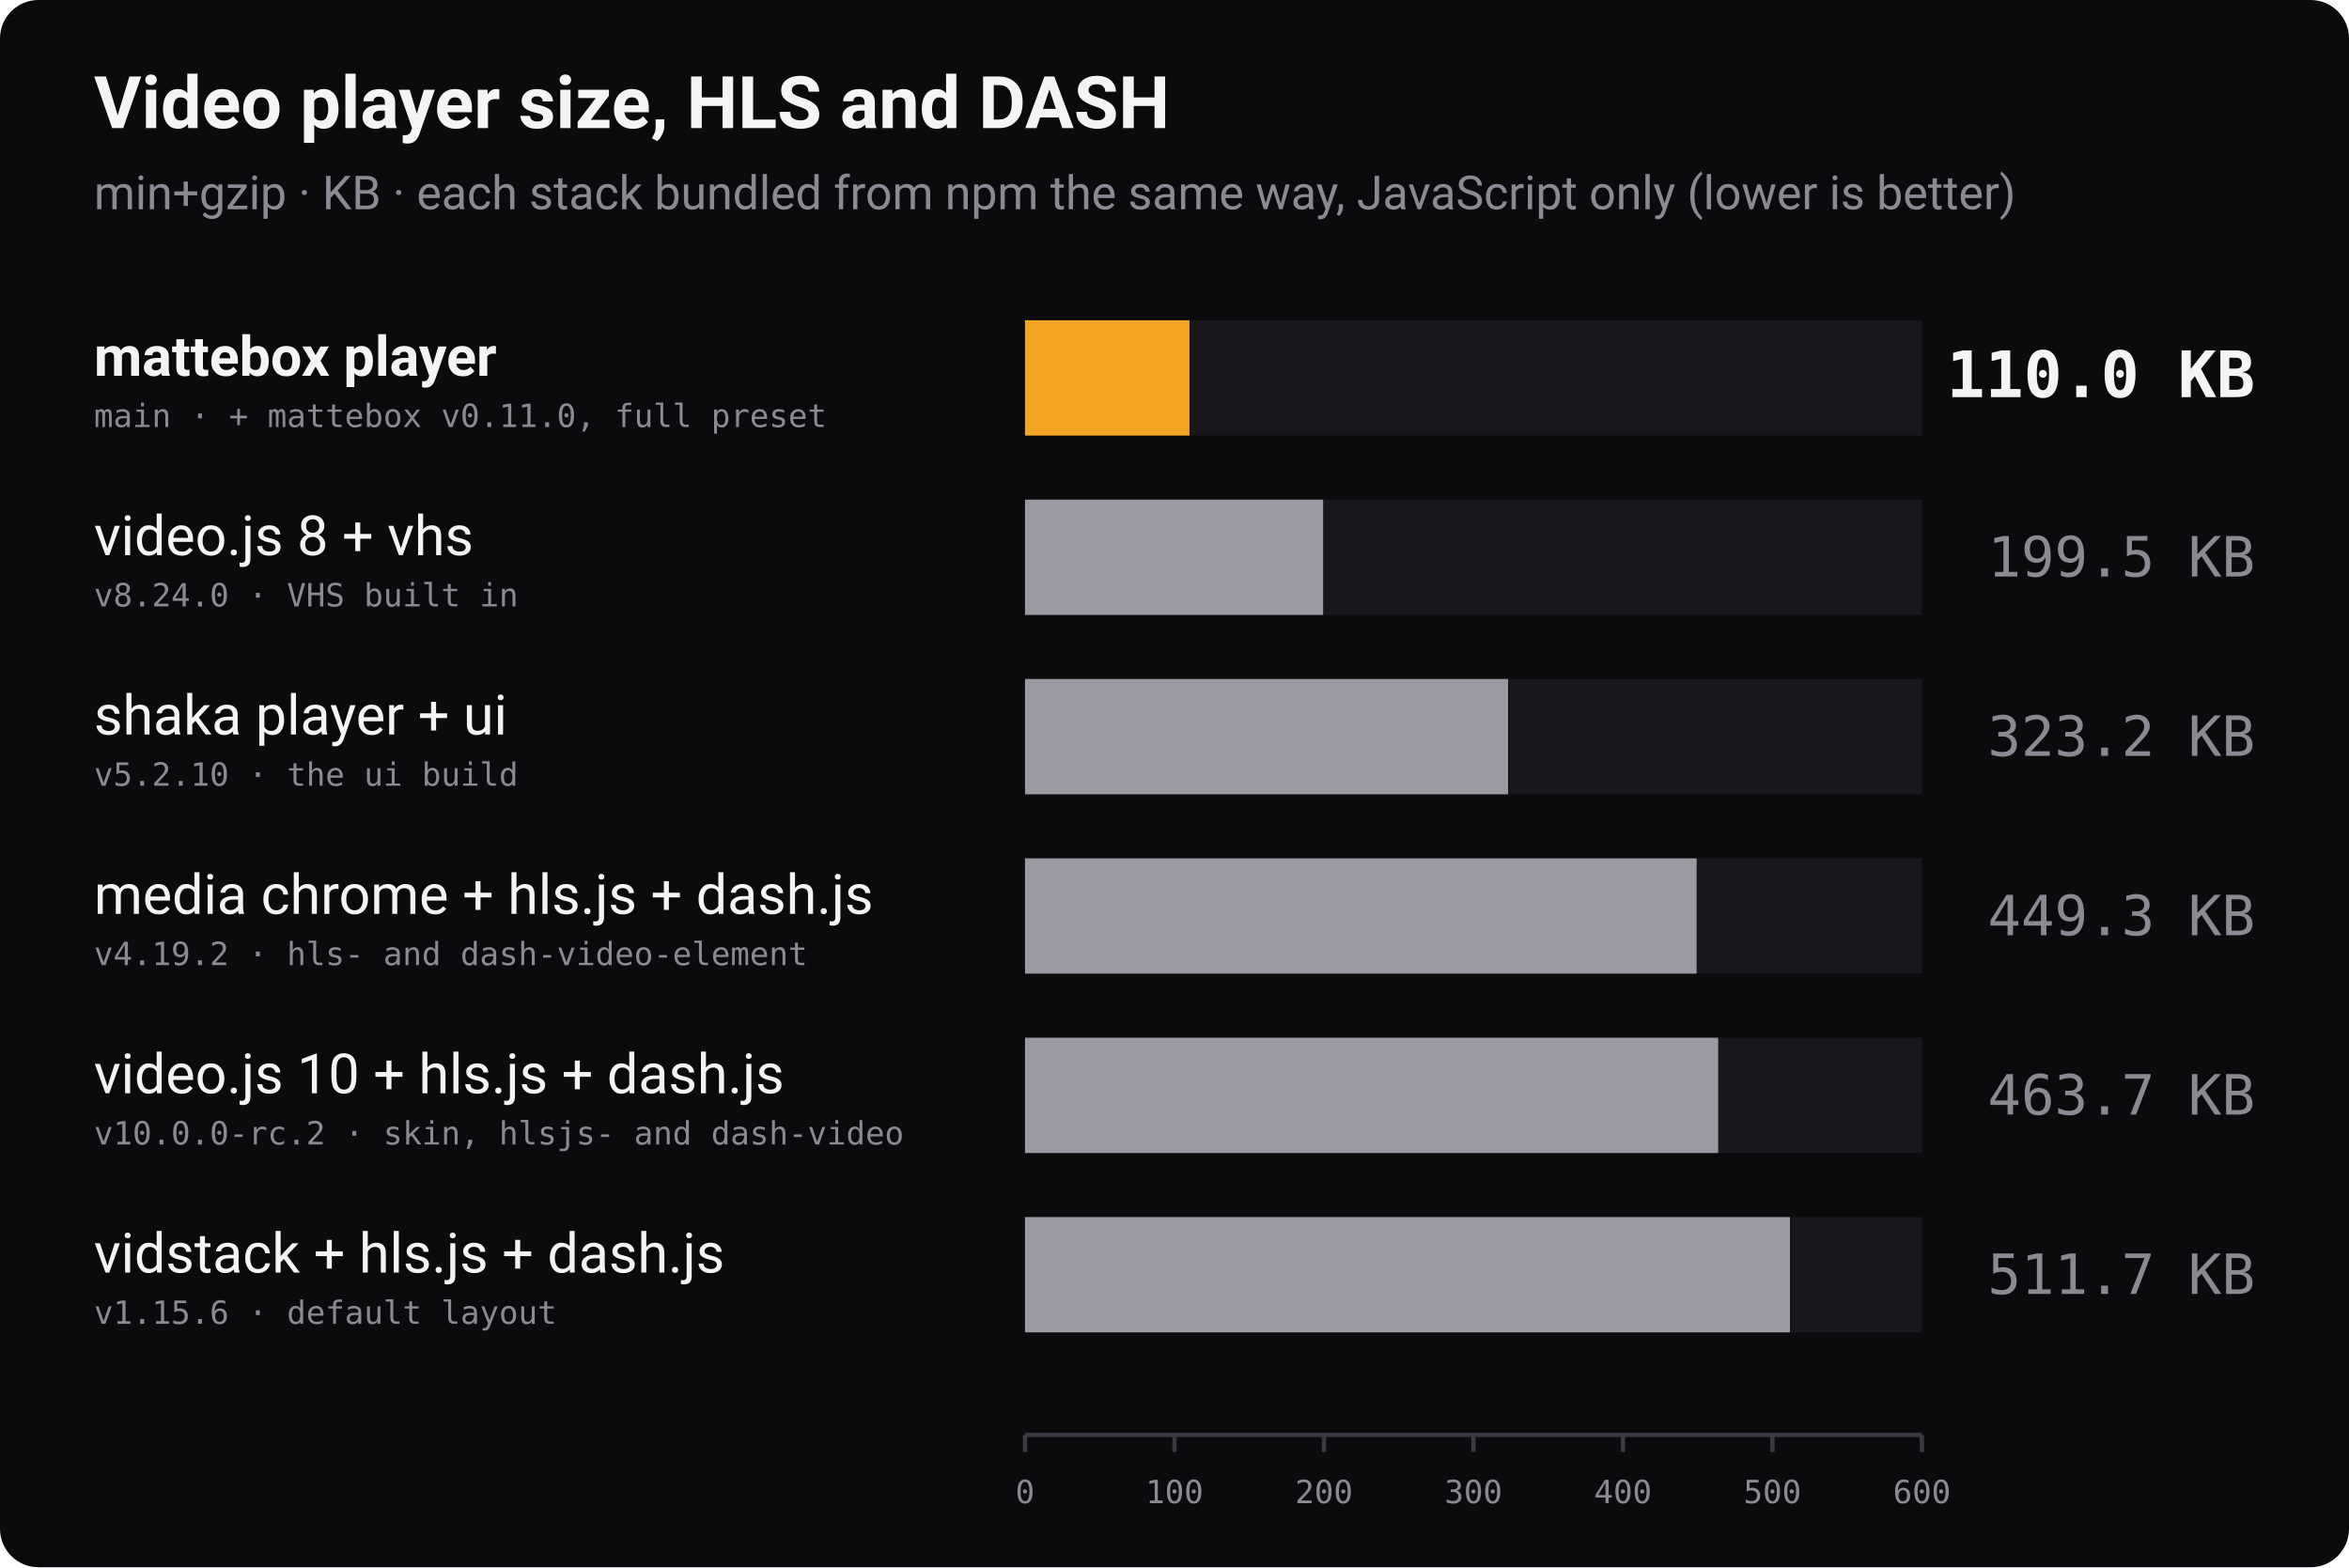
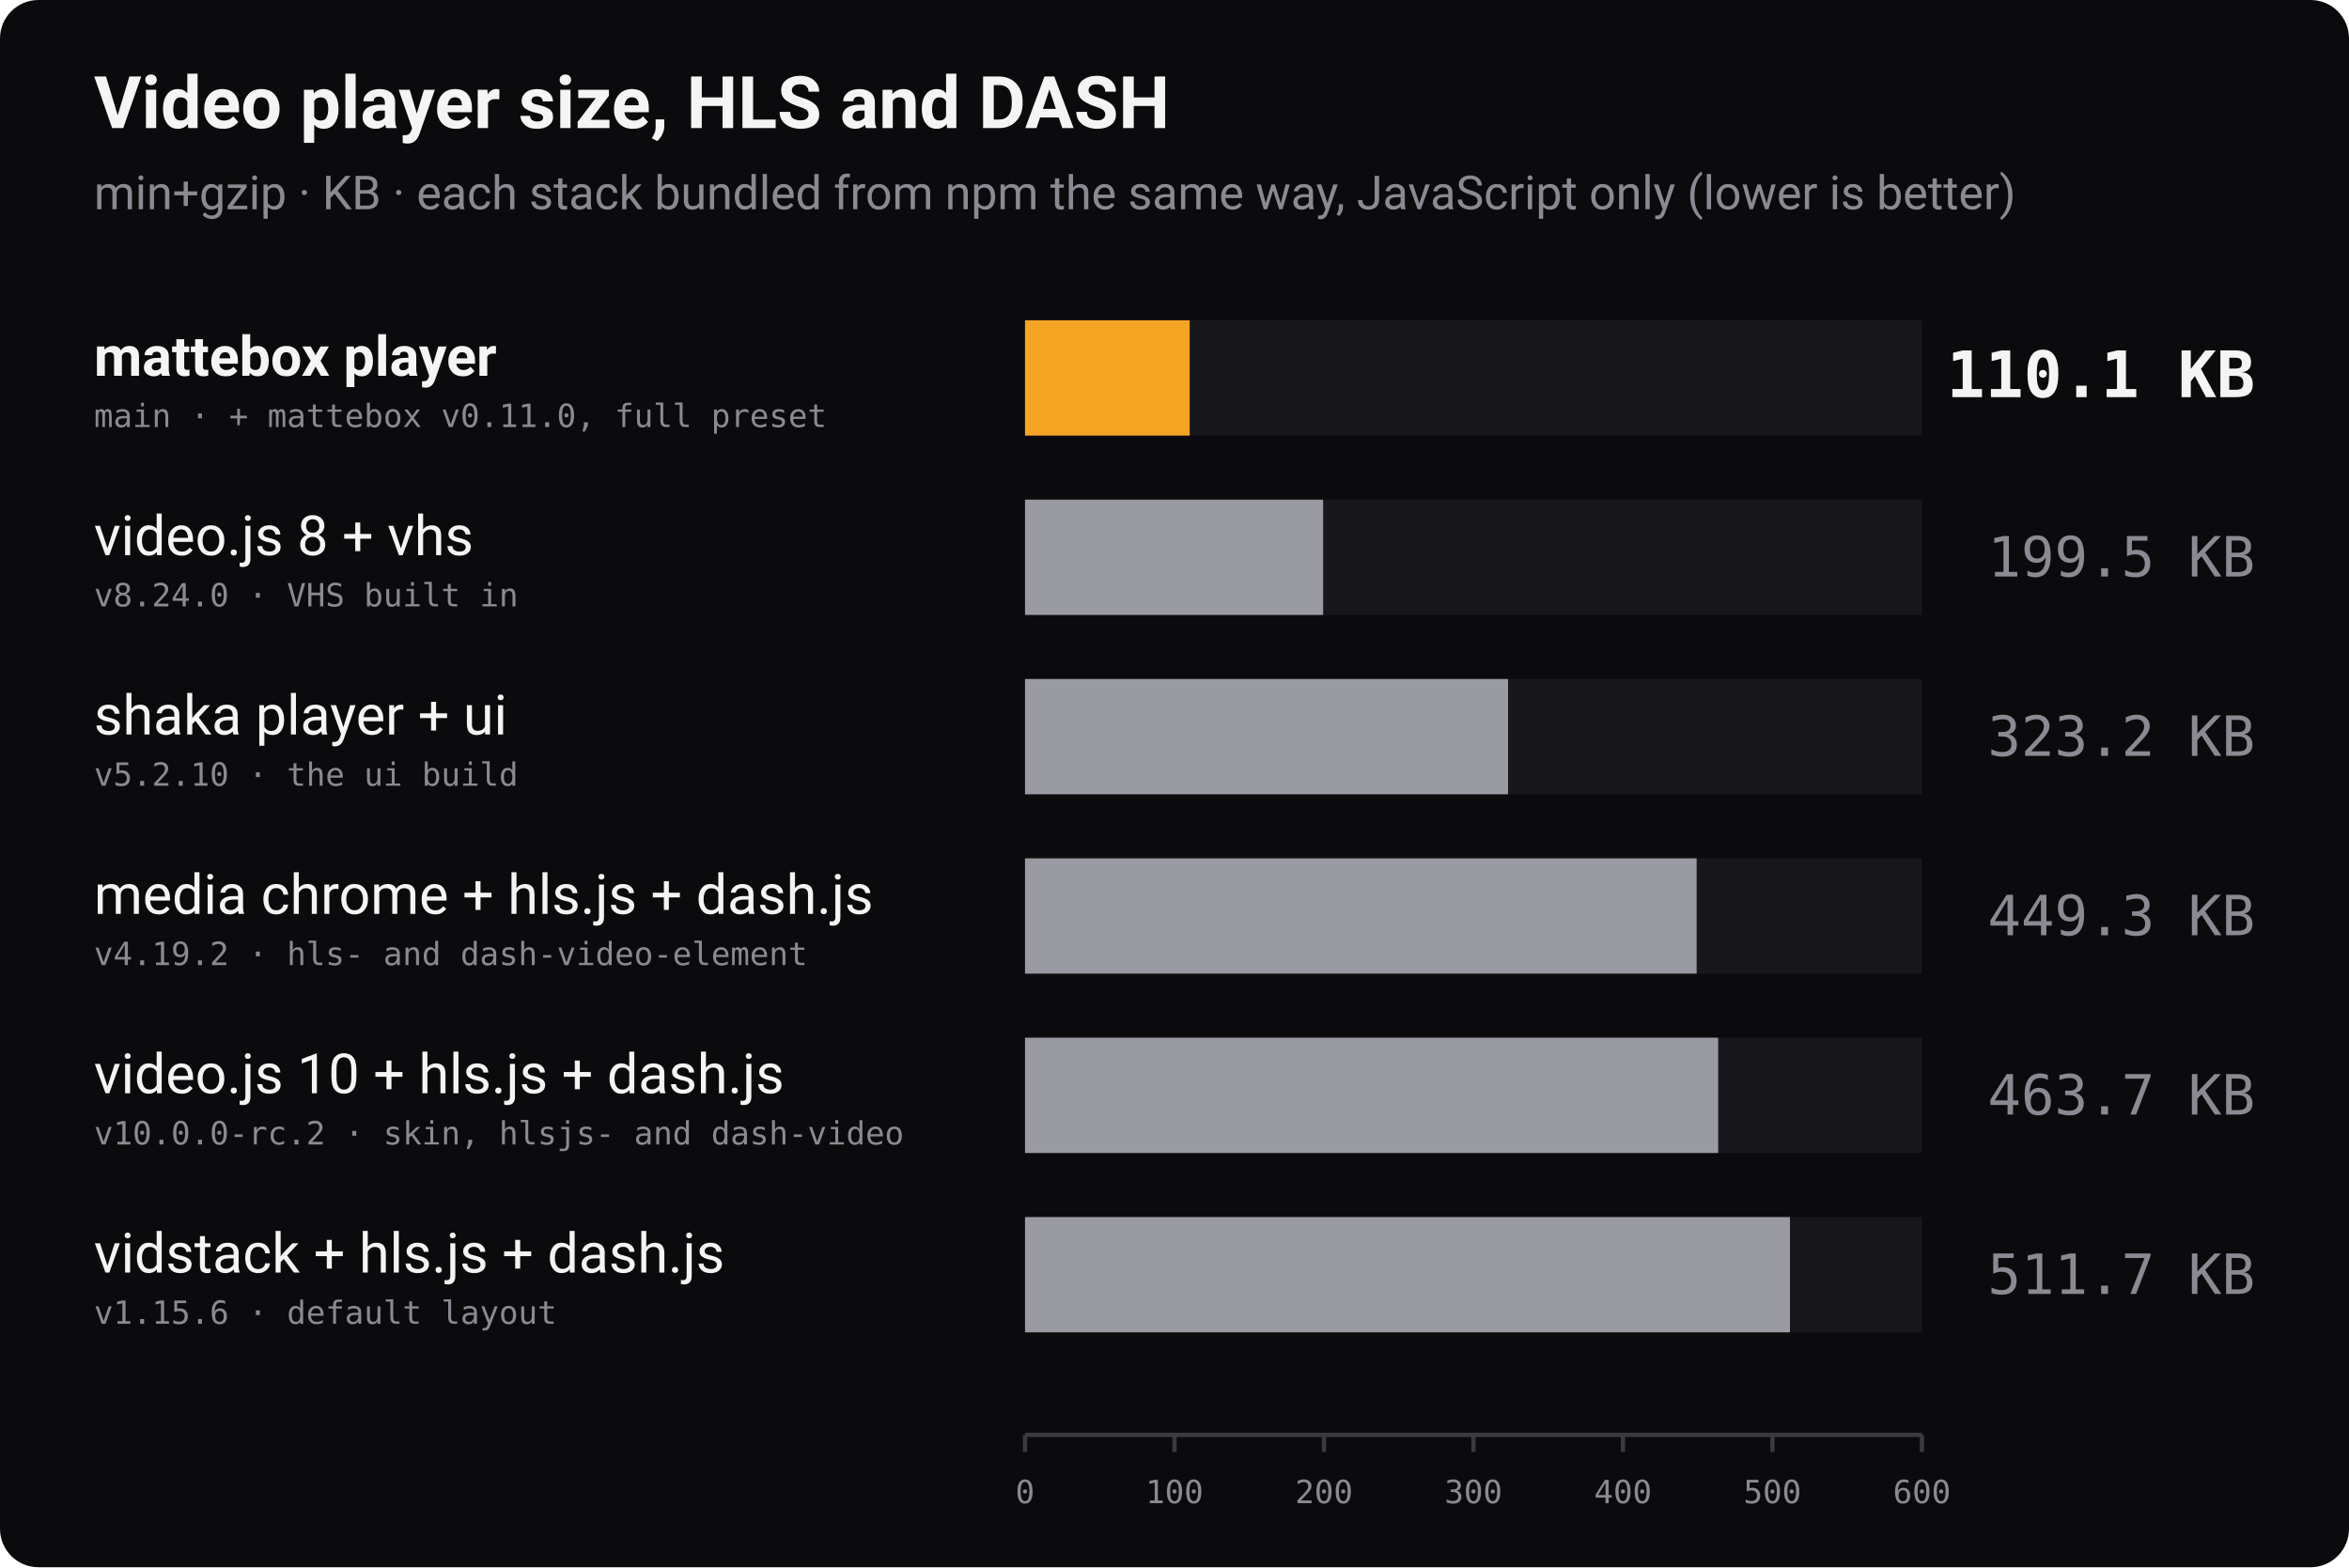
<svg xmlns="http://www.w3.org/2000/svg" width="1100" height="734" viewBox="0 0 1100 734" role="img" aria-label="Bundle size of video players with HLS and DASH playback, min+gzip, lower is better">
  <rect width="1100" height="734" rx="18" fill="#0b0b0d" />
  <text x="44" y="60" font-family="-apple-system, 'Segoe UI', Roboto, Helvetica, Arial, sans-serif" font-size="34" font-weight="700" fill="#f4f4f5">Video player size, HLS and DASH</text>
  <text x="44" y="98" font-family="-apple-system, 'Segoe UI', Roboto, Helvetica, Arial, sans-serif" font-size="22" fill="#8a8a93">min+gzip · KB · each stack bundled from npm the same way, JavaScript only (lower is better)</text>
  <text x="44" y="176" font-family="-apple-system, 'Segoe UI', Roboto, Helvetica, Arial, sans-serif" font-size="26" font-weight="700" fill="#f4f4f5">mattebox player</text>
  <text x="44" y="200" font-family="ui-monospace, 'SF Mono', Menlo, Consolas, monospace" font-size="15" fill="#8a8a93">main · + mattebox v0.11.0, full preset</text>
  <rect x="480" y="150" width="420" height="54" fill="#18181c" />
-   <rect x="480" y="150" width="77.0" height="54" fill="#f5a524" />
-   <text x="1056" y="186" text-anchor="end" font-family="ui-monospace, 'SF Mono', Menlo, Consolas, monospace" font-size="30" font-weight="700" fill="#f4f4f5">110.0 KB</text>
+   <rect x="480" y="150" width="77.1" height="54" fill="#f5a524" />
+   <text x="1056" y="186" text-anchor="end" font-family="ui-monospace, 'SF Mono', Menlo, Consolas, monospace" font-size="30" font-weight="700" fill="#f4f4f5">110.1 KB</text>
  <text x="44" y="260" font-family="-apple-system, 'Segoe UI', Roboto, Helvetica, Arial, sans-serif" font-size="26" font-weight="400" fill="#f4f4f5">video.js 8 + vhs</text>
  <text x="44" y="284" font-family="ui-monospace, 'SF Mono', Menlo, Consolas, monospace" font-size="15" fill="#8a8a93">v8.24.0 · VHS built in</text>
  <rect x="480" y="234" width="420" height="54" fill="#18181c" />
  <rect x="480" y="234" width="139.6" height="54" fill="#9a9aa2" />
  <text x="1056" y="270" text-anchor="end" font-family="ui-monospace, 'SF Mono', Menlo, Consolas, monospace" font-size="26" font-weight="400" fill="#8a8a93">199.5 KB</text>
  <text x="44" y="344" font-family="-apple-system, 'Segoe UI', Roboto, Helvetica, Arial, sans-serif" font-size="26" font-weight="400" fill="#f4f4f5">shaka player + ui</text>
  <text x="44" y="368" font-family="ui-monospace, 'SF Mono', Menlo, Consolas, monospace" font-size="15" fill="#8a8a93">v5.2.10 · the ui build</text>
  <rect x="480" y="318" width="420" height="54" fill="#18181c" />
  <rect x="480" y="318" width="226.2" height="54" fill="#9a9aa2" />
  <text x="1056" y="354" text-anchor="end" font-family="ui-monospace, 'SF Mono', Menlo, Consolas, monospace" font-size="26" font-weight="400" fill="#8a8a93">323.2 KB</text>
  <text x="44" y="428" font-family="-apple-system, 'Segoe UI', Roboto, Helvetica, Arial, sans-serif" font-size="26" font-weight="400" fill="#f4f4f5">media chrome + hls.js + dash.js</text>
  <text x="44" y="452" font-family="ui-monospace, 'SF Mono', Menlo, Consolas, monospace" font-size="15" fill="#8a8a93">v4.19.2 · hls- and dash-video-element</text>
  <rect x="480" y="402" width="420" height="54" fill="#18181c" />
  <rect x="480" y="402" width="314.5" height="54" fill="#9a9aa2" />
  <text x="1056" y="438" text-anchor="end" font-family="ui-monospace, 'SF Mono', Menlo, Consolas, monospace" font-size="26" font-weight="400" fill="#8a8a93">449.3 KB</text>
  <text x="44" y="512" font-family="-apple-system, 'Segoe UI', Roboto, Helvetica, Arial, sans-serif" font-size="26" font-weight="400" fill="#f4f4f5">video.js 10 + hls.js + dash.js</text>
  <text x="44" y="536" font-family="ui-monospace, 'SF Mono', Menlo, Consolas, monospace" font-size="15" fill="#8a8a93">v10.0.0-rc.2 · skin, hlsjs- and dash-video</text>
  <rect x="480" y="486" width="420" height="54" fill="#18181c" />
  <rect x="480" y="486" width="324.6" height="54" fill="#9a9aa2" />
  <text x="1056" y="522" text-anchor="end" font-family="ui-monospace, 'SF Mono', Menlo, Consolas, monospace" font-size="26" font-weight="400" fill="#8a8a93">463.7 KB</text>
  <text x="44" y="596" font-family="-apple-system, 'Segoe UI', Roboto, Helvetica, Arial, sans-serif" font-size="26" font-weight="400" fill="#f4f4f5">vidstack + hls.js + dash.js</text>
  <text x="44" y="620" font-family="ui-monospace, 'SF Mono', Menlo, Consolas, monospace" font-size="15" fill="#8a8a93">v1.15.6 · default layout</text>
  <rect x="480" y="570" width="420" height="54" fill="#18181c" />
  <rect x="480" y="570" width="358.2" height="54" fill="#9a9aa2" />
  <text x="1056" y="606" text-anchor="end" font-family="ui-monospace, 'SF Mono', Menlo, Consolas, monospace" font-size="26" font-weight="400" fill="#8a8a93">511.7 KB</text>
  <line x1="480" y1="672" x2="900" y2="672" stroke="#3a3a42" stroke-width="2" />
  <line x1="480.0" y1="672" x2="480.0" y2="680" stroke="#3a3a42" stroke-width="2" />
  <text x="480.0" y="704" text-anchor="middle" font-family="ui-monospace, 'SF Mono', Menlo, Consolas, monospace" font-size="15" fill="#8a8a93">0</text>
  <line x1="550.0" y1="672" x2="550.0" y2="680" stroke="#3a3a42" stroke-width="2" />
  <text x="550.0" y="704" text-anchor="middle" font-family="ui-monospace, 'SF Mono', Menlo, Consolas, monospace" font-size="15" fill="#8a8a93">100</text>
  <line x1="620.0" y1="672" x2="620.0" y2="680" stroke="#3a3a42" stroke-width="2" />
  <text x="620.0" y="704" text-anchor="middle" font-family="ui-monospace, 'SF Mono', Menlo, Consolas, monospace" font-size="15" fill="#8a8a93">200</text>
  <line x1="690.0" y1="672" x2="690.0" y2="680" stroke="#3a3a42" stroke-width="2" />
  <text x="690.0" y="704" text-anchor="middle" font-family="ui-monospace, 'SF Mono', Menlo, Consolas, monospace" font-size="15" fill="#8a8a93">300</text>
  <line x1="760.0" y1="672" x2="760.0" y2="680" stroke="#3a3a42" stroke-width="2" />
  <text x="760.0" y="704" text-anchor="middle" font-family="ui-monospace, 'SF Mono', Menlo, Consolas, monospace" font-size="15" fill="#8a8a93">400</text>
  <line x1="830.0" y1="672" x2="830.0" y2="680" stroke="#3a3a42" stroke-width="2" />
  <text x="830.0" y="704" text-anchor="middle" font-family="ui-monospace, 'SF Mono', Menlo, Consolas, monospace" font-size="15" fill="#8a8a93">500</text>
  <line x1="900.0" y1="672" x2="900.0" y2="680" stroke="#3a3a42" stroke-width="2" />
  <text x="900.0" y="704" text-anchor="middle" font-family="ui-monospace, 'SF Mono', Menlo, Consolas, monospace" font-size="15" fill="#8a8a93">600</text>
</svg>
